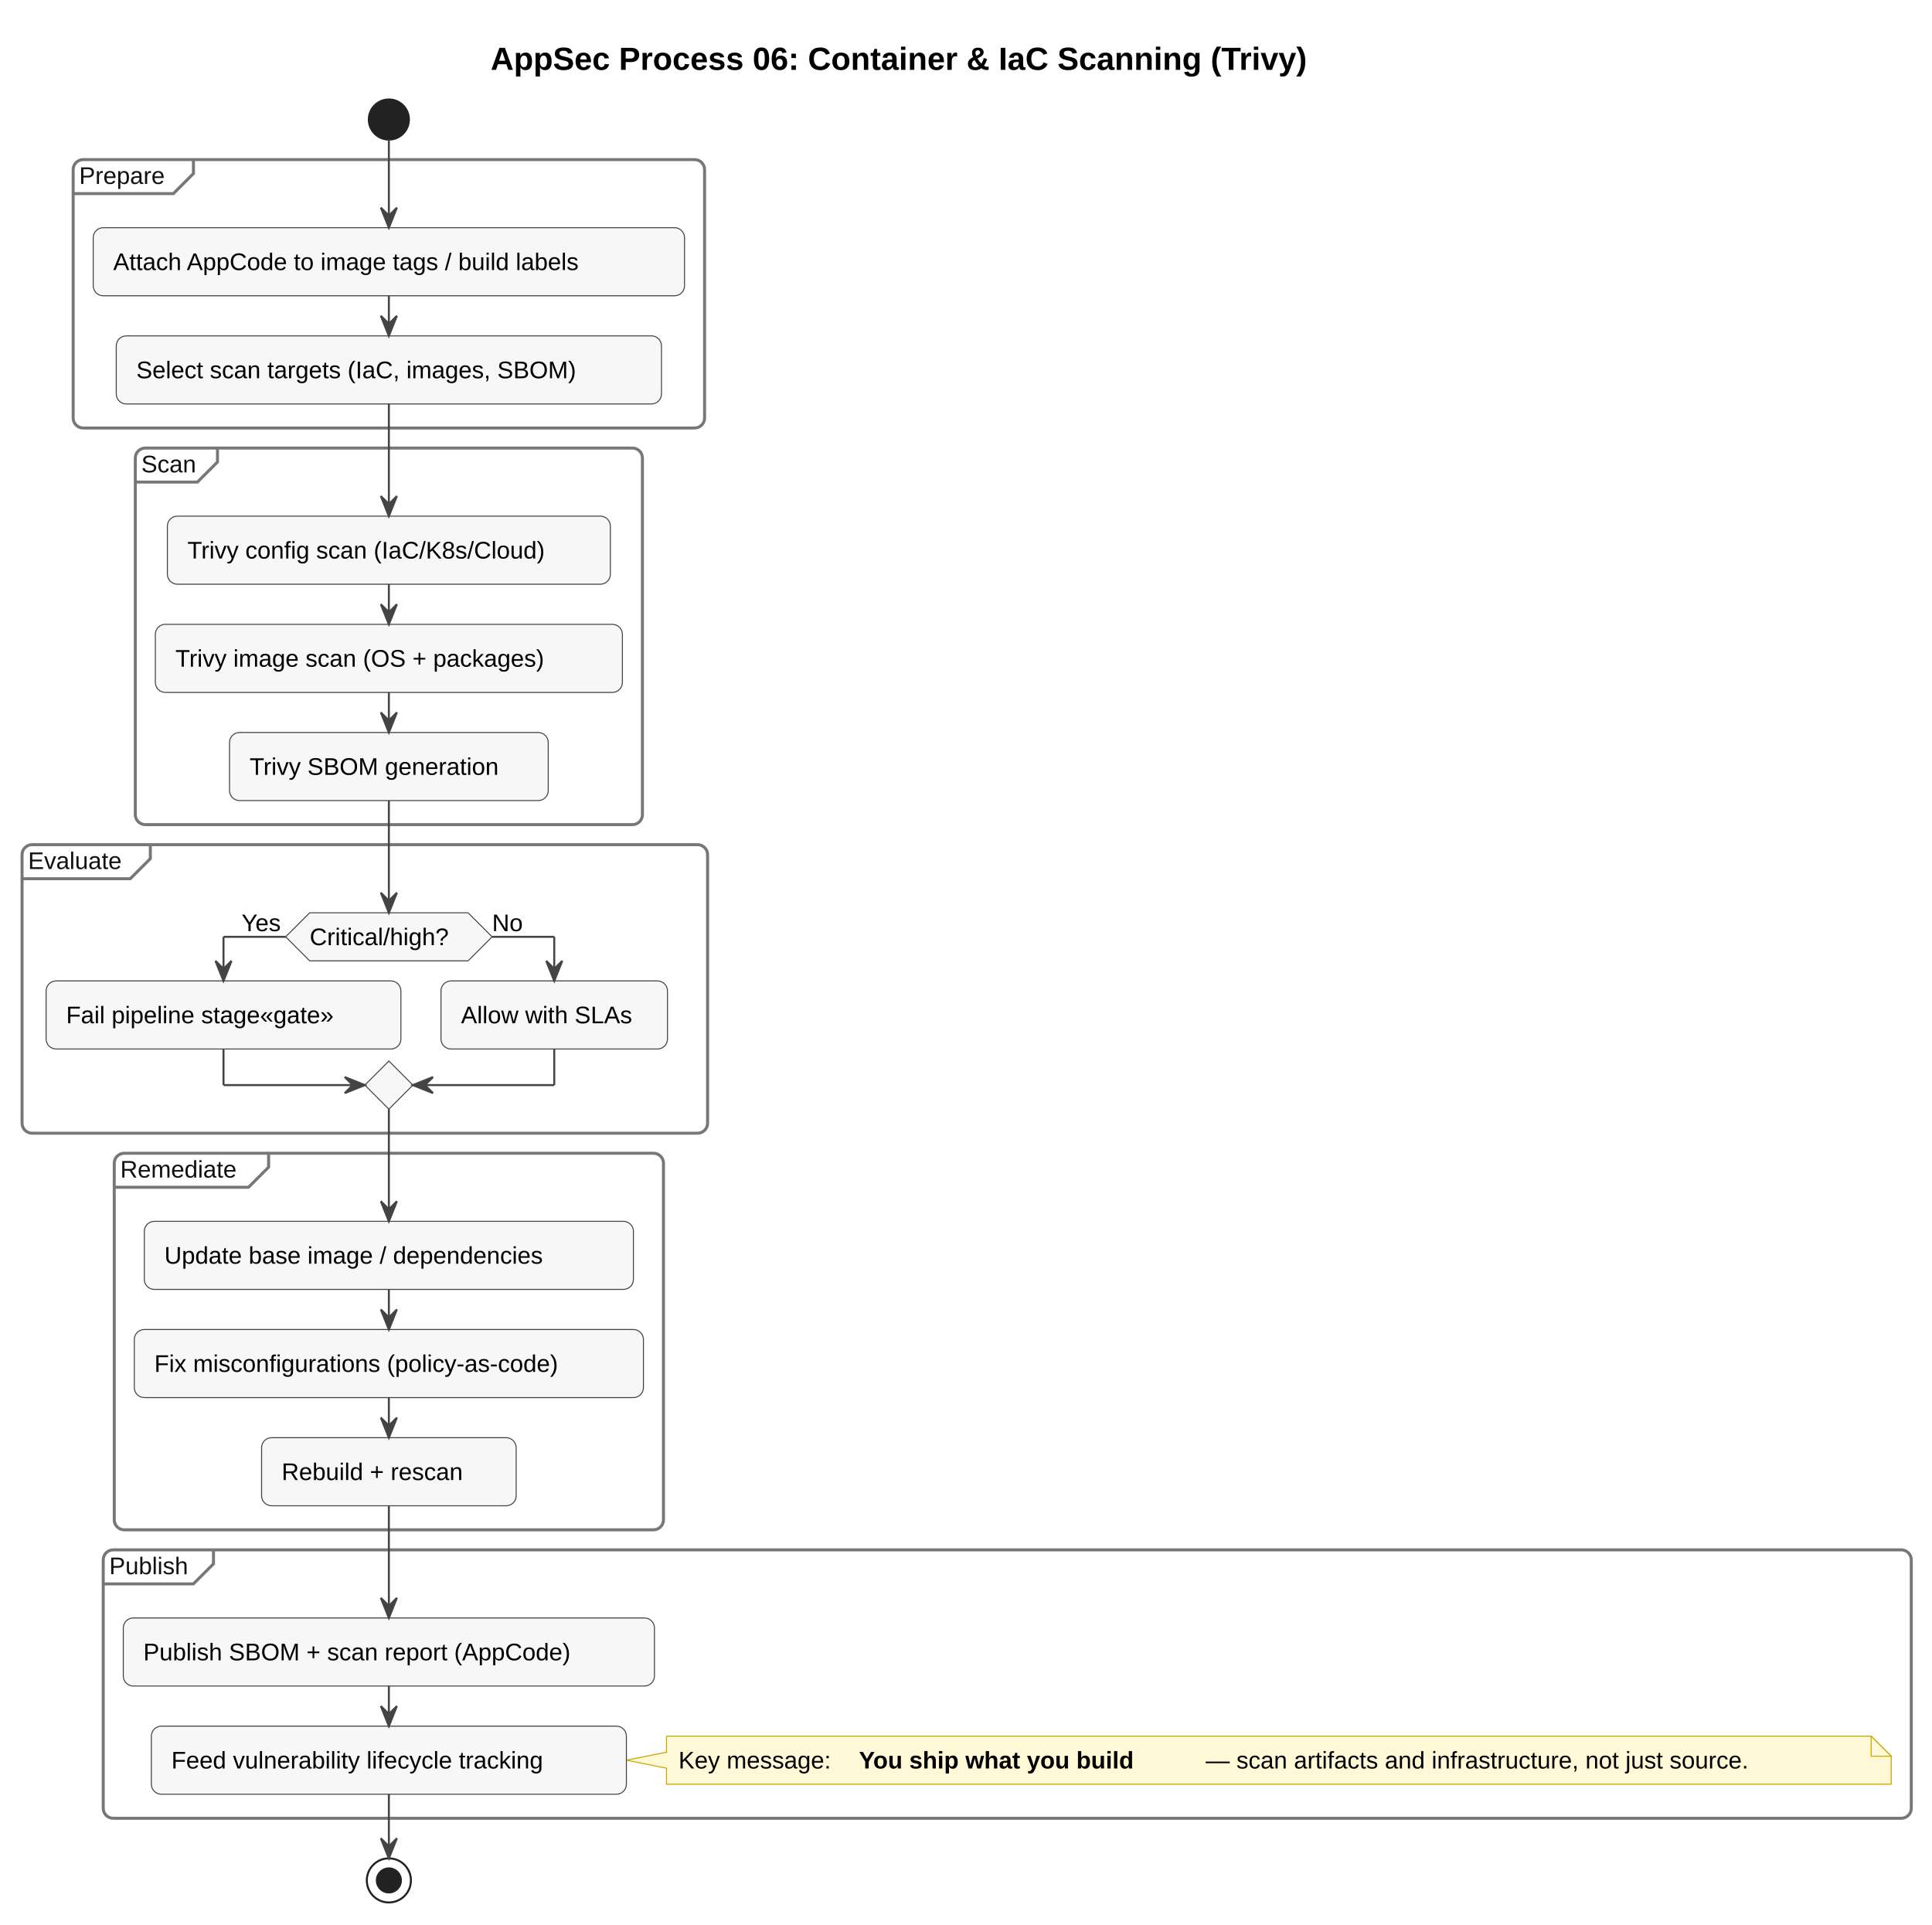
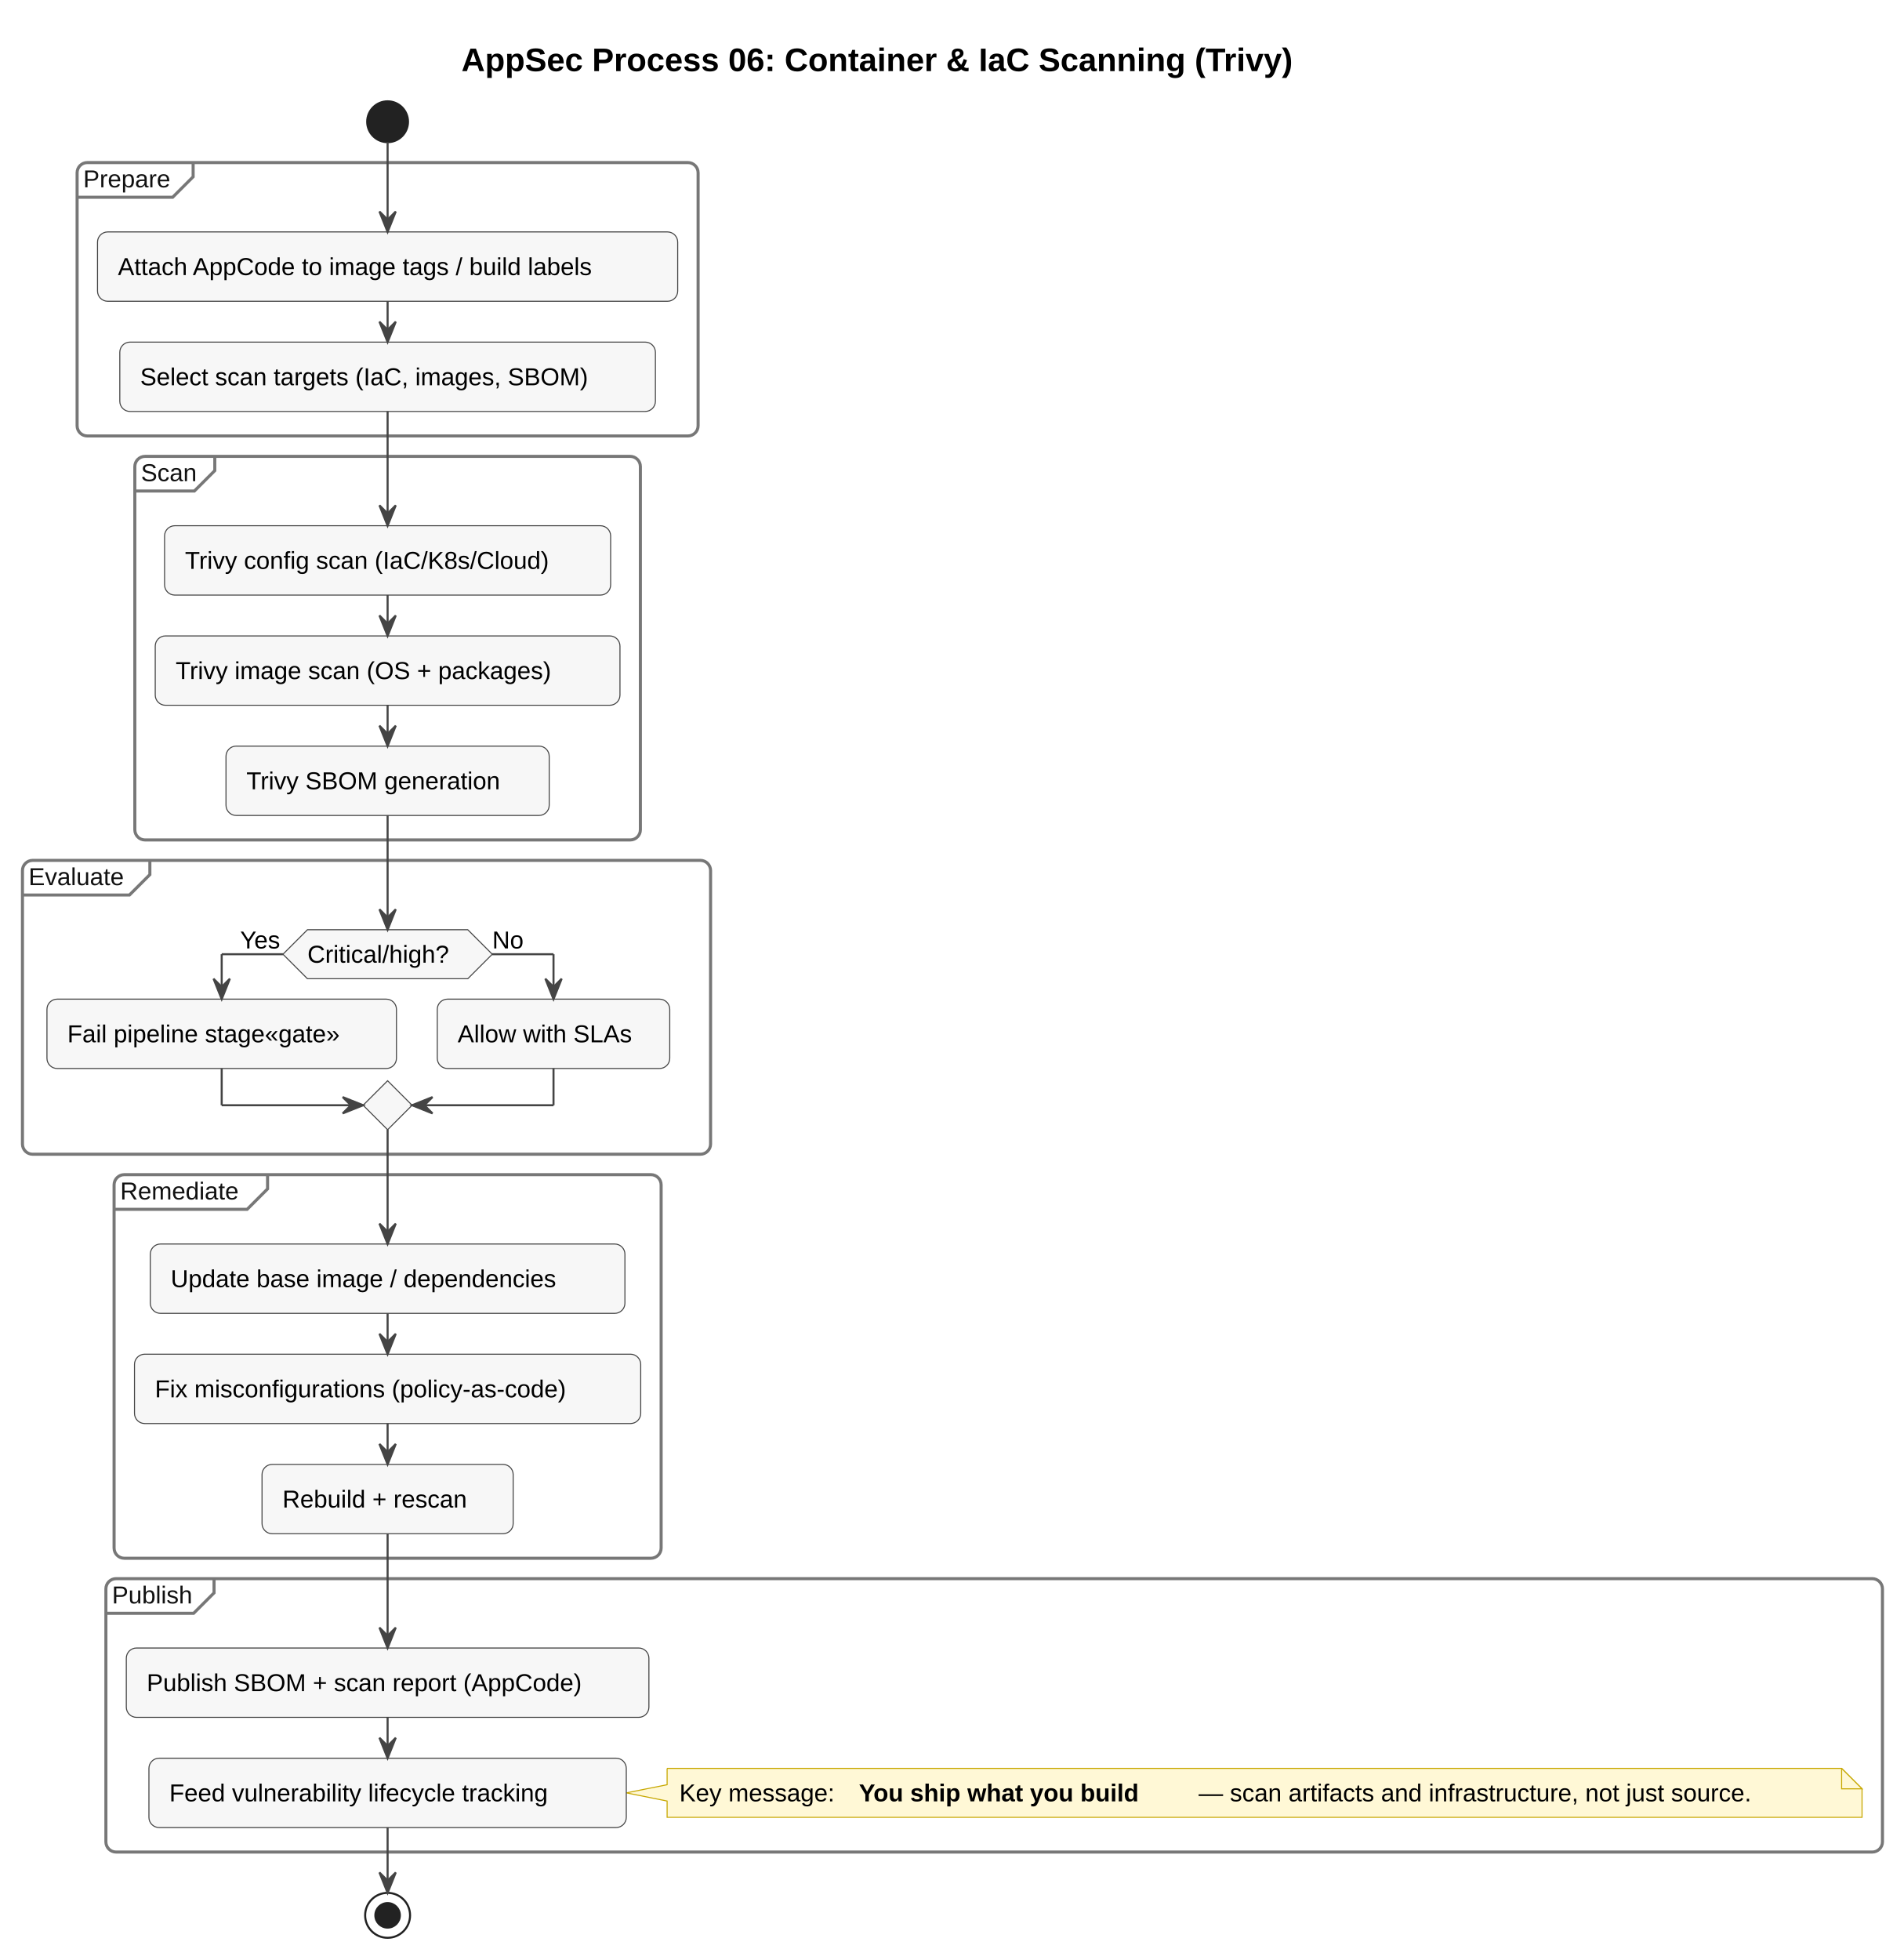
- <svg xmlns="http://www.w3.org/2000/svg" contentStyleType="text/css" height="1500px" preserveAspectRatio="none" style="width:1506px;height:1500px;background:#FFFFFF;" version="1.1" viewBox="0 0 1506 1500" width="1506.25px" zoomAndPan="magnify">
+ <svg xmlns="http://www.w3.org/2000/svg" contentStyleType="text/css" data-diagram-type="ACTIVITY" height="1500px" preserveAspectRatio="none" style="width:1457px;height:1500px;background:#FFFFFF;" version="1.1" viewBox="0 0 1457 1500" width="1457.812px" zoomAndPan="magnify">
  <defs />
  <g>
-     <text fill="#000000" font-family="Arial" font-size="25" font-weight="bold" lengthAdjust="spacing" textLength="737.5" x="382.422" y="54.456">AppSec Process 06: Container &amp; IaC Scanning (Trivy)</text>
-     <ellipse cx="303.125" cy="93.164" fill="#222222" rx="15.625" ry="15.625" style="stroke:#222222;stroke-width:1.562;" />
-     <rect fill="none" height="209.228" rx="7.812" ry="7.812" style="stroke:#777777;stroke-width:2.344;" width="492.188" x="57.031" y="124.414" />
-     <path d="M150.781,124.414 L150.781,135.303 L135.156,150.928 L57.031,150.928 " fill="none" style="stroke:#777777;stroke-width:2.344;" />
-     <text fill="#111111" font-family="Arial" font-size="18.75" lengthAdjust="spacing" textLength="78.125" x="61.719" y="143.381">Prepare</text>
-     <rect fill="#F7F7F7" height="53.076" rx="7.812" ry="7.812" style="stroke:#444444;stroke-width:0.781;" width="460.938" x="72.656" y="177.49" />
-     <text fill="#000000" font-family="Arial" font-size="18.75" lengthAdjust="spacing" textLength="429.688" x="88.281" y="210.519">Attach AppCode to image tags / build labels</text>
-     <rect fill="#F7F7F7" height="53.076" rx="7.812" ry="7.812" style="stroke:#444444;stroke-width:0.781;" width="425" x="90.625" y="261.816" />
-     <text fill="#000000" font-family="Arial" font-size="18.75" lengthAdjust="spacing" textLength="393.75" x="106.25" y="294.846">Select scan targets (IaC, images, SBOM)</text>
-     <rect fill="none" height="293.555" rx="7.812" ry="7.812" style="stroke:#777777;stroke-width:2.344;" width="395.312" x="105.469" y="349.268" />
-     <path d="M169.531,349.268 L169.531,360.156 L153.906,375.781 L105.469,375.781 " fill="none" style="stroke:#777777;stroke-width:2.344;" />
-     <text fill="#111111" font-family="Arial" font-size="18.75" lengthAdjust="spacing" textLength="48.438" x="110.156" y="368.234">Scan</text>
-     <rect fill="#F7F7F7" height="53.076" rx="7.812" ry="7.812" style="stroke:#444444;stroke-width:0.781;" width="345.312" x="130.469" y="402.344" />
-     <text fill="#000000" font-family="Arial" font-size="18.75" lengthAdjust="spacing" textLength="314.062" x="146.094" y="435.373">Trivy config scan (IaC/K8s/Cloud)</text>
-     <rect fill="#F7F7F7" height="53.076" rx="7.812" ry="7.812" style="stroke:#444444;stroke-width:0.781;" width="364.062" x="121.094" y="486.67" />
-     <text fill="#000000" font-family="Arial" font-size="18.75" lengthAdjust="spacing" textLength="332.812" x="136.719" y="519.699">Trivy image scan (OS + packages)</text>
-     <rect fill="#F7F7F7" height="53.076" rx="7.812" ry="7.812" style="stroke:#444444;stroke-width:0.781;" width="248.438" x="178.906" y="570.996" />
-     <text fill="#000000" font-family="Arial" font-size="18.75" lengthAdjust="spacing" textLength="217.188" x="194.531" y="604.025">Trivy SBOM generation</text>
-     <rect fill="none" height="224.902" rx="7.812" ry="7.812" style="stroke:#777777;stroke-width:2.344;" width="534.375" x="17.188" y="658.447" />
-     <path d="M117.188,658.447 L117.188,669.336 L101.562,684.961 L17.188,684.961 " fill="none" style="stroke:#777777;stroke-width:2.344;" />
-     <text fill="#111111" font-family="Arial" font-size="18.75" lengthAdjust="spacing" textLength="84.375" x="21.875" y="677.414">Evaluate</text>
-     <polygon fill="#F7F7F7" points="241.406,711.523,364.844,711.523,383.594,730.273,364.844,749.023,241.406,749.023,222.656,730.273,241.406,711.523" style="stroke:#444444;stroke-width:0.781;" />
-     <text fill="#000000" font-family="Arial" font-size="18.75" lengthAdjust="spacing" textLength="123.438" x="241.406" y="736.764">Critical/high?</text>
-     <text fill="#000000" font-family="Arial" font-size="18.75" lengthAdjust="spacing" textLength="34.375" x="188.281" y="725.851">Yes</text>
-     <text fill="#000000" font-family="Arial" font-size="18.75" lengthAdjust="spacing" textLength="26.562" x="383.594" y="725.851">No</text>
-     <rect fill="#F7F7F7" height="53.076" rx="7.812" ry="7.812" style="stroke:#444444;stroke-width:0.781;" width="276.562" x="35.938" y="764.648" />
-     <text fill="#000000" font-family="Arial" font-size="18.75" lengthAdjust="spacing" textLength="245.312" x="51.562" y="797.678">Fail pipeline stage«gate»</text>
-     <rect fill="#F7F7F7" height="53.076" rx="7.812" ry="7.812" style="stroke:#444444;stroke-width:0.781;" width="176.562" x="343.75" y="764.648" />
-     <text fill="#000000" font-family="Arial" font-size="18.75" lengthAdjust="spacing" textLength="145.312" x="359.375" y="797.678">Allow with SLAs</text>
-     <polygon fill="#F7F7F7" points="303.125,827.1,321.875,845.85,303.125,864.6,284.375,845.85,303.125,827.1" style="stroke:#444444;stroke-width:0.781;" />
-     <rect fill="none" height="293.555" rx="7.812" ry="7.812" style="stroke:#777777;stroke-width:2.344;" width="428.125" x="89.062" y="898.975" />
-     <path d="M209.375,898.975 L209.375,909.863 L193.75,925.488 L89.062,925.488 " fill="none" style="stroke:#777777;stroke-width:2.344;" />
-     <text fill="#111111" font-family="Arial" font-size="18.75" lengthAdjust="spacing" textLength="104.688" x="93.75" y="917.941">Remediate</text>
-     <rect fill="#F7F7F7" height="53.076" rx="7.812" ry="7.812" style="stroke:#444444;stroke-width:0.781;" width="381.25" x="112.5" y="952.051" />
-     <text fill="#000000" font-family="Arial" font-size="18.75" lengthAdjust="spacing" textLength="350" x="128.125" y="985.08">Update base image / dependencies</text>
-     <rect fill="#F7F7F7" height="53.076" rx="7.812" ry="7.812" style="stroke:#444444;stroke-width:0.781;" width="396.875" x="104.688" y="1036.377" />
-     <text fill="#000000" font-family="Arial" font-size="18.75" lengthAdjust="spacing" textLength="365.625" x="120.312" y="1069.406">Fix misconfigurations (policy-as-code)</text>
-     <rect fill="#F7F7F7" height="53.076" rx="7.812" ry="7.812" style="stroke:#444444;stroke-width:0.781;" width="198.438" x="203.906" y="1120.703" />
-     <text fill="#000000" font-family="Arial" font-size="18.75" lengthAdjust="spacing" textLength="167.188" x="219.531" y="1153.732">Rebuild + rescan</text>
-     <rect fill="none" height="209.228" rx="7.812" ry="7.812" style="stroke:#777777;stroke-width:2.344;" width="1409.375" x="80.469" y="1208.154" />
-     <path d="M166.406,1208.154 L166.406,1219.043 L150.781,1234.668 L80.469,1234.668 " fill="none" style="stroke:#777777;stroke-width:2.344;" />
-     <text fill="#111111" font-family="Arial" font-size="18.75" lengthAdjust="spacing" textLength="70.312" x="85.156" y="1227.121">Publish</text>
-     <rect fill="#F7F7F7" height="53.076" rx="7.812" ry="7.812" style="stroke:#444444;stroke-width:0.781;" width="414.062" x="96.094" y="1261.23" />
-     <text fill="#000000" font-family="Arial" font-size="18.75" lengthAdjust="spacing" textLength="382.812" x="111.719" y="1294.26">Publish SBOM + scan report (AppCode)</text>
-     <path d="M519.531,1353.369 L519.531,1365.845 L488.281,1372.095 L519.531,1378.345 L519.531,1390.82 A0,0 0 0 0 519.531,1390.82 L1474.219,1390.82 A0,0 0 0 0 1474.219,1390.82 L1474.219,1368.994 L1458.594,1353.369 L519.531,1353.369 A0,0 0 0 0 519.531,1353.369 " fill="#FFF8D6" style="stroke:#C7A700;stroke-width:0.781;" />
-     <path d="M1458.594,1353.369 L1458.594,1368.994 L1474.219,1368.994 L1458.594,1353.369 " fill="#FFF8D6" style="stroke:#C7A700;stroke-width:0.781;" />
-     <text fill="#000000" font-family="Arial" font-size="18.75" lengthAdjust="spacing" textLength="134.375" x="528.906" y="1378.586">Key message:</text>
-     <text fill="#000000" font-family="Arial" font-size="18.75" font-weight="bold" lengthAdjust="spacing" textLength="264.062" x="669.531" y="1378.586">You ship what you build</text>
-     <text fill="#000000" font-family="Arial" font-size="18.75" lengthAdjust="spacing" textLength="510.938" x="939.844" y="1378.586">— scan artifacts and infrastructure, not just source.</text>
-     <rect fill="#F7F7F7" height="53.076" rx="7.812" ry="7.812" style="stroke:#444444;stroke-width:0.781;" width="370.312" x="117.969" y="1345.557" />
-     <text fill="#000000" font-family="Arial" font-size="18.75" lengthAdjust="spacing" textLength="339.062" x="133.594" y="1378.586">Feed vulnerability lifecycle tracking</text>
-     <ellipse cx="303.125" cy="1465.82" fill="none" rx="17.188" ry="17.188" style="stroke:#222222;stroke-width:1.562;" />
-     <ellipse cx="303.125" cy="1465.82" fill="#222222" rx="9.375" ry="9.375" style="stroke:#222222;stroke-width:1.562;" />
-     <line style="stroke:#444444;stroke-width:1.562;" x1="303.125" x2="303.125" y1="230.566" y2="261.816" />
-     <polygon fill="#444444" points="296.875,246.191,303.125,261.816,309.375,246.191,303.125,252.441" style="stroke:#444444;stroke-width:1.562;" />
-     <line style="stroke:#444444;stroke-width:1.562;" x1="303.125" x2="303.125" y1="108.789" y2="177.49" />
-     <polygon fill="#444444" points="296.875,161.865,303.125,177.49,309.375,161.865,303.125,168.115" style="stroke:#444444;stroke-width:1.562;" />
-     <line style="stroke:#444444;stroke-width:1.562;" x1="303.125" x2="303.125" y1="455.42" y2="486.67" />
-     <polygon fill="#444444" points="296.875,471.045,303.125,486.67,309.375,471.045,303.125,477.295" style="stroke:#444444;stroke-width:1.562;" />
-     <line style="stroke:#444444;stroke-width:1.562;" x1="303.125" x2="303.125" y1="539.746" y2="570.996" />
-     <polygon fill="#444444" points="296.875,555.371,303.125,570.996,309.375,555.371,303.125,561.621" style="stroke:#444444;stroke-width:1.562;" />
-     <line style="stroke:#444444;stroke-width:1.562;" x1="303.125" x2="303.125" y1="314.893" y2="402.344" />
-     <polygon fill="#444444" points="296.875,386.719,303.125,402.344,309.375,386.719,303.125,392.969" style="stroke:#444444;stroke-width:1.562;" />
-     <line style="stroke:#444444;stroke-width:1.562;" x1="222.656" x2="174.219" y1="730.273" y2="730.273" />
-     <line style="stroke:#444444;stroke-width:1.562;" x1="174.219" x2="174.219" y1="730.273" y2="764.648" />
-     <polygon fill="#444444" points="167.969,749.023,174.219,764.648,180.469,749.023,174.219,755.273" style="stroke:#444444;stroke-width:1.562;" />
-     <line style="stroke:#444444;stroke-width:1.562;" x1="383.594" x2="432.031" y1="730.273" y2="730.273" />
-     <line style="stroke:#444444;stroke-width:1.562;" x1="432.031" x2="432.031" y1="730.273" y2="764.648" />
-     <polygon fill="#444444" points="425.781,749.023,432.031,764.648,438.281,749.023,432.031,755.273" style="stroke:#444444;stroke-width:1.562;" />
-     <line style="stroke:#444444;stroke-width:1.562;" x1="174.219" x2="174.219" y1="817.725" y2="845.85" />
-     <line style="stroke:#444444;stroke-width:1.562;" x1="174.219" x2="284.375" y1="845.85" y2="845.85" />
-     <polygon fill="#444444" points="268.75,839.6,284.375,845.85,268.75,852.1,275,845.85" style="stroke:#444444;stroke-width:1.562;" />
-     <line style="stroke:#444444;stroke-width:1.562;" x1="432.031" x2="432.031" y1="817.725" y2="845.85" />
-     <line style="stroke:#444444;stroke-width:1.562;" x1="432.031" x2="321.875" y1="845.85" y2="845.85" />
-     <polygon fill="#444444" points="337.5,839.6,321.875,845.85,337.5,852.1,331.25,845.85" style="stroke:#444444;stroke-width:1.562;" />
-     <line style="stroke:#444444;stroke-width:1.562;" x1="303.125" x2="303.125" y1="624.072" y2="711.523" />
-     <polygon fill="#444444" points="296.875,695.898,303.125,711.523,309.375,695.898,303.125,702.148" style="stroke:#444444;stroke-width:1.562;" />
-     <line style="stroke:#444444;stroke-width:1.562;" x1="303.125" x2="303.125" y1="1005.127" y2="1036.377" />
-     <polygon fill="#444444" points="296.875,1020.752,303.125,1036.377,309.375,1020.752,303.125,1027.002" style="stroke:#444444;stroke-width:1.562;" />
-     <line style="stroke:#444444;stroke-width:1.562;" x1="303.125" x2="303.125" y1="1089.453" y2="1120.703" />
-     <polygon fill="#444444" points="296.875,1105.078,303.125,1120.703,309.375,1105.078,303.125,1111.328" style="stroke:#444444;stroke-width:1.562;" />
-     <line style="stroke:#444444;stroke-width:1.562;" x1="303.125" x2="303.125" y1="864.6" y2="952.051" />
-     <polygon fill="#444444" points="296.875,936.426,303.125,952.051,309.375,936.426,303.125,942.676" style="stroke:#444444;stroke-width:1.562;" />
-     <line style="stroke:#444444;stroke-width:1.562;" x1="303.125" x2="303.125" y1="1314.307" y2="1345.557" />
-     <polygon fill="#444444" points="296.875,1329.932,303.125,1345.557,309.375,1329.932,303.125,1336.182" style="stroke:#444444;stroke-width:1.562;" />
-     <line style="stroke:#444444;stroke-width:1.562;" x1="303.125" x2="303.125" y1="1173.779" y2="1261.23" />
-     <polygon fill="#444444" points="296.875,1245.605,303.125,1261.23,309.375,1245.605,303.125,1251.855" style="stroke:#444444;stroke-width:1.562;" />
-     <line style="stroke:#444444;stroke-width:1.562;" x1="303.125" x2="303.125" y1="1398.633" y2="1448.633" />
-     <polygon fill="#444444" points="296.875,1433.008,303.125,1448.633,309.375,1433.008,303.125,1439.258" style="stroke:#444444;stroke-width:1.562;" />
+     <g class="title" data-source-line="2">
+       <text fill="#000000" font-family="Arial" font-size="25" font-weight="bold" lengthAdjust="spacing" textLength="747.058" x="353.177" y="54.456">AppSec Process 06: Container &amp; IaC Scanning (Trivy)</text>
+     </g>
+     <ellipse cx="296.689" cy="93.164" fill="#222222" rx="15.625" ry="15.625" style="stroke:#222222;stroke-width:1.562;" />
+     <rect fill="none" height="209.228" rx="7.812" ry="7.812" style="stroke:#777777;stroke-width:2.344;" width="475.339" x="59.02" y="124.414" />
+     <path d="M147.832,124.414 L147.832,135.303 L132.207,150.928 L59.02,150.928" fill="none" style="stroke:#777777;stroke-width:2.344;" />
+     <text fill="#111111" font-family="Arial" font-size="18.75" lengthAdjust="spacing" textLength="73.187" x="63.707" y="143.381">Prepare</text>
+     <rect fill="#F7F7F7" height="53.076" rx="7.812" ry="7.812" style="stroke:#444444;stroke-width:0.781;" width="444.089" x="74.644" y="177.49" />
+     <text fill="#000000" font-family="Arial" font-size="18.75" lengthAdjust="spacing" textLength="412.839" x="90.269" y="210.519">Attach AppCode to image tags / build labels</text>
+     <rect fill="#F7F7F7" height="53.076" rx="7.812" ry="7.812" style="stroke:#444444;stroke-width:0.781;" width="409.985" x="91.696" y="261.816" />
+     <text fill="#000000" font-family="Arial" font-size="18.75" lengthAdjust="spacing" textLength="378.735" x="107.321" y="294.846">Select scan targets (IaC, images, SBOM)</text>
+     <rect fill="none" height="293.555" rx="7.812" ry="7.812" style="stroke:#777777;stroke-width:2.344;" width="386.972" x="103.203" y="349.268" />
+     <path d="M164.412,349.268 L164.412,360.156 L148.787,375.781 L103.203,375.781" fill="none" style="stroke:#777777;stroke-width:2.344;" />
+     <text fill="#111111" font-family="Arial" font-size="18.75" lengthAdjust="spacing" textLength="45.584" x="107.89" y="368.234">Scan</text>
+     <rect fill="#F7F7F7" height="53.076" rx="7.812" ry="7.812" style="stroke:#444444;stroke-width:0.781;" width="341.449" x="125.964" y="402.344" />
+     <text fill="#000000" font-family="Arial" font-size="18.75" lengthAdjust="spacing" textLength="310.199" x="141.589" y="435.373">Trivy config scan (IaC/K8s/Cloud)</text>
+     <rect fill="#F7F7F7" height="53.076" rx="7.812" ry="7.812" style="stroke:#444444;stroke-width:0.781;" width="355.722" x="118.828" y="486.67" />
+     <text fill="#000000" font-family="Arial" font-size="18.75" lengthAdjust="spacing" textLength="324.472" x="134.453" y="519.699">Trivy image scan (OS + packages)</text>
+     <rect fill="#F7F7F7" height="53.076" rx="7.812" ry="7.812" style="stroke:#444444;stroke-width:0.781;" width="247.406" x="172.986" y="570.996" />
+     <text fill="#000000" font-family="Arial" font-size="18.75" lengthAdjust="spacing" textLength="216.156" x="188.611" y="604.025">Trivy SBOM generation</text>
+     <rect fill="none" height="224.902" rx="7.812" ry="7.812" style="stroke:#777777;stroke-width:2.344;" width="526.715" x="17.188" y="658.447" />
+     <path d="M114.716,658.447 L114.716,669.336 L99.091,684.961 L17.188,684.961" fill="none" style="stroke:#777777;stroke-width:2.344;" />
+     <text fill="#111111" font-family="Arial" font-size="18.75" lengthAdjust="spacing" textLength="81.903" x="21.875" y="677.414">Evaluate</text>
+     <polygon fill="#F7F7F7" points="235.326,711.523,358.052,711.523,376.802,730.273,358.052,749.023,235.326,749.023,216.576,730.273,235.326,711.523" style="stroke:#444444;stroke-width:0.781;" />
+     <text fill="#000000" font-family="Arial" font-size="18.75" lengthAdjust="spacing" textLength="122.726" x="235.326" y="736.764">Critical/high?</text>
+     <text fill="#000000" font-family="Arial" font-size="18.75" lengthAdjust="spacing" textLength="32.758" x="183.818" y="725.851">Yes</text>
+     <text fill="#000000" font-family="Arial" font-size="18.75" lengthAdjust="spacing" textLength="25.497" x="376.802" y="725.851">No</text>
+     <rect fill="#F7F7F7" height="53.076" rx="7.812" ry="7.812" style="stroke:#444444;stroke-width:0.781;" width="267.52" x="35.938" y="764.648" />
+     <text fill="#000000" font-family="Arial" font-size="18.75" lengthAdjust="spacing" textLength="236.27" x="51.562" y="797.678">Fail pipeline stage«gate»</text>
+     <rect fill="#F7F7F7" height="53.076" rx="7.812" ry="7.812" style="stroke:#444444;stroke-width:0.781;" width="177.945" x="334.708" y="764.648" />
+     <text fill="#000000" font-family="Arial" font-size="18.75" lengthAdjust="spacing" textLength="146.695" x="350.333" y="797.678">Allow with SLAs</text>
+     <polygon fill="#F7F7F7" points="296.689,827.1,315.439,845.85,296.689,864.6,277.939,845.85,296.689,827.1" style="stroke:#444444;stroke-width:0.781;" />
+     <rect fill="none" height="293.555" rx="7.812" ry="7.812" style="stroke:#777777;stroke-width:2.344;" width="418.732" x="87.323" y="898.975" />
+     <path d="M204.8,898.975 L204.8,909.863 L189.175,925.488 L87.323,925.488" fill="none" style="stroke:#777777;stroke-width:2.344;" />
+     <text fill="#111111" font-family="Arial" font-size="18.75" lengthAdjust="spacing" textLength="101.852" x="92.01" y="917.941">Remediate</text>
+     <rect fill="#F7F7F7" height="53.076" rx="7.812" ry="7.812" style="stroke:#444444;stroke-width:0.781;" width="363.312" x="115.033" y="952.051" />
+     <text fill="#000000" font-family="Arial" font-size="18.75" lengthAdjust="spacing" textLength="332.062" x="130.658" y="985.08">Update base image / dependencies</text>
+     <rect fill="#F7F7F7" height="53.076" rx="7.812" ry="7.812" style="stroke:#444444;stroke-width:0.781;" width="387.482" x="102.948" y="1036.377" />
+     <text fill="#000000" font-family="Arial" font-size="18.75" lengthAdjust="spacing" textLength="356.232" x="118.573" y="1069.406">Fix misconfigurations (policy-as-code)</text>
+     <rect fill="#F7F7F7" height="53.076" rx="7.812" ry="7.812" style="stroke:#444444;stroke-width:0.781;" width="192.245" x="200.566" y="1120.703" />
+     <text fill="#000000" font-family="Arial" font-size="18.75" lengthAdjust="spacing" textLength="160.995" x="216.191" y="1153.732">Rebuild + rescan</text>
+     <rect fill="none" height="209.228" rx="7.812" ry="7.812" style="stroke:#777777;stroke-width:2.344;" width="1359.856" x="81.056" y="1208.154" />
+     <path d="M163.844,1208.154 L163.844,1219.043 L148.219,1234.668 L81.056,1234.668" fill="none" style="stroke:#777777;stroke-width:2.344;" />
+     <text fill="#111111" font-family="Arial" font-size="18.75" lengthAdjust="spacing" textLength="67.163" x="85.744" y="1227.121">Publish</text>
+     <rect fill="#F7F7F7" height="53.076" rx="7.812" ry="7.812" style="stroke:#444444;stroke-width:0.781;" width="400.015" x="96.681" y="1261.23" />
+     <text fill="#000000" font-family="Arial" font-size="18.75" lengthAdjust="spacing" textLength="368.765" x="112.306" y="1294.26">Publish SBOM + scan report (AppCode)</text>
+     <path d="M510.638,1353.369 L510.638,1365.845 L479.388,1372.095 L510.638,1378.345 L510.638,1390.82 A0,0 0 0 0 510.638,1390.82 L1425.287,1390.82 A0,0 0 0 0 1425.287,1390.82 L1425.287,1368.994 L1409.662,1353.369 L510.638,1353.369 A0,0 0 0 0 510.638,1353.369" fill="#FFF8D6" style="stroke:#C7A700;stroke-width:0.781;" />
+     <path d="M1409.662,1353.369 L1409.662,1368.994 L1425.287,1368.994 L1409.662,1353.369" fill="#FFF8D6" style="stroke:#C7A700;stroke-width:0.781;" />
+     <text fill="#000000" font-family="Arial" font-size="18.75" lengthAdjust="spacing" textLength="131.47" x="520.013" y="1378.586">Key message:</text>
+     <text fill="#000000" font-family="Arial" font-size="18.75" font-weight="bold" lengthAdjust="spacing" textLength="254.059" x="657.443" y="1378.586">You ship what you build</text>
+     <text fill="#000000" font-family="Arial" font-size="18.75" lengthAdjust="spacing" textLength="484.387" x="917.462" y="1378.586">— scan artifacts and infrastructure, not just source.</text>
+     <rect fill="#F7F7F7" height="53.076" rx="7.812" ry="7.812" style="stroke:#444444;stroke-width:0.781;" width="365.399" x="113.989" y="1345.557" />
+     <text fill="#000000" font-family="Arial" font-size="18.75" lengthAdjust="spacing" textLength="334.149" x="129.614" y="1378.586">Feed vulnerability lifecycle tracking</text>
+     <ellipse cx="296.689" cy="1465.82" fill="none" rx="17.188" ry="17.188" style="stroke:#222222;stroke-width:1.562;" />
+     <ellipse cx="296.689" cy="1465.82" fill="#222222" rx="9.375" ry="9.375" style="stroke:#222222;stroke-width:1.562;" />
+     <line style="stroke:#444444;stroke-width:1.562;" x1="296.689" x2="296.689" y1="230.566" y2="261.816" />
+     <polygon fill="#444444" points="290.439,246.191,296.689,261.816,302.939,246.191,296.689,252.441" style="stroke:#444444;stroke-width:1.562;" />
+     <line style="stroke:#444444;stroke-width:1.562;" x1="296.689" x2="296.689" y1="108.789" y2="177.49" />
+     <polygon fill="#444444" points="290.439,161.865,296.689,177.49,302.939,161.865,296.689,168.115" style="stroke:#444444;stroke-width:1.562;" />
+     <line style="stroke:#444444;stroke-width:1.562;" x1="296.689" x2="296.689" y1="455.42" y2="486.67" />
+     <polygon fill="#444444" points="290.439,471.045,296.689,486.67,302.939,471.045,296.689,477.295" style="stroke:#444444;stroke-width:1.562;" />
+     <line style="stroke:#444444;stroke-width:1.562;" x1="296.689" x2="296.689" y1="539.746" y2="570.996" />
+     <polygon fill="#444444" points="290.439,555.371,296.689,570.996,302.939,555.371,296.689,561.621" style="stroke:#444444;stroke-width:1.562;" />
+     <line style="stroke:#444444;stroke-width:1.562;" x1="296.689" x2="296.689" y1="314.893" y2="402.344" />
+     <polygon fill="#444444" points="290.439,386.719,296.689,402.344,302.939,386.719,296.689,392.969" style="stroke:#444444;stroke-width:1.562;" />
+     <line style="stroke:#444444;stroke-width:1.562;" x1="216.576" x2="169.698" y1="730.273" y2="730.273" />
+     <line style="stroke:#444444;stroke-width:1.562;" x1="169.698" x2="169.698" y1="730.273" y2="764.648" />
+     <polygon fill="#444444" points="163.448,749.023,169.698,764.648,175.948,749.023,169.698,755.273" style="stroke:#444444;stroke-width:1.562;" />
+     <line style="stroke:#444444;stroke-width:1.562;" x1="376.802" x2="423.68" y1="730.273" y2="730.273" />
+     <line style="stroke:#444444;stroke-width:1.562;" x1="423.68" x2="423.68" y1="730.273" y2="764.648" />
+     <polygon fill="#444444" points="417.43,749.023,423.68,764.648,429.93,749.023,423.68,755.273" style="stroke:#444444;stroke-width:1.562;" />
+     <line style="stroke:#444444;stroke-width:1.562;" x1="169.698" x2="169.698" y1="817.725" y2="845.85" />
+     <line style="stroke:#444444;stroke-width:1.562;" x1="169.698" x2="277.939" y1="845.85" y2="845.85" />
+     <polygon fill="#444444" points="262.314,839.6,277.939,845.85,262.314,852.1,268.564,845.85" style="stroke:#444444;stroke-width:1.562;" />
+     <line style="stroke:#444444;stroke-width:1.562;" x1="423.68" x2="423.68" y1="817.725" y2="845.85" />
+     <line style="stroke:#444444;stroke-width:1.562;" x1="423.68" x2="315.439" y1="845.85" y2="845.85" />
+     <polygon fill="#444444" points="331.064,839.6,315.439,845.85,331.064,852.1,324.814,845.85" style="stroke:#444444;stroke-width:1.562;" />
+     <line style="stroke:#444444;stroke-width:1.562;" x1="296.689" x2="296.689" y1="624.072" y2="711.523" />
+     <polygon fill="#444444" points="290.439,695.898,296.689,711.523,302.939,695.898,296.689,702.148" style="stroke:#444444;stroke-width:1.562;" />
+     <line style="stroke:#444444;stroke-width:1.562;" x1="296.689" x2="296.689" y1="1005.127" y2="1036.377" />
+     <polygon fill="#444444" points="290.439,1020.752,296.689,1036.377,302.939,1020.752,296.689,1027.002" style="stroke:#444444;stroke-width:1.562;" />
+     <line style="stroke:#444444;stroke-width:1.562;" x1="296.689" x2="296.689" y1="1089.453" y2="1120.703" />
+     <polygon fill="#444444" points="290.439,1105.078,296.689,1120.703,302.939,1105.078,296.689,1111.328" style="stroke:#444444;stroke-width:1.562;" />
+     <line style="stroke:#444444;stroke-width:1.562;" x1="296.689" x2="296.689" y1="864.6" y2="952.051" />
+     <polygon fill="#444444" points="290.439,936.426,296.689,952.051,302.939,936.426,296.689,942.676" style="stroke:#444444;stroke-width:1.562;" />
+     <line style="stroke:#444444;stroke-width:1.562;" x1="296.689" x2="296.689" y1="1314.307" y2="1345.557" />
+     <polygon fill="#444444" points="290.439,1329.932,296.689,1345.557,302.939,1329.932,296.689,1336.182" style="stroke:#444444;stroke-width:1.562;" />
+     <line style="stroke:#444444;stroke-width:1.562;" x1="296.689" x2="296.689" y1="1173.779" y2="1261.23" />
+     <polygon fill="#444444" points="290.439,1245.605,296.689,1261.23,302.939,1245.605,296.689,1251.855" style="stroke:#444444;stroke-width:1.562;" />
+     <line style="stroke:#444444;stroke-width:1.562;" x1="296.689" x2="296.689" y1="1398.633" y2="1448.633" />
+     <polygon fill="#444444" points="290.439,1433.008,296.689,1448.633,302.939,1433.008,296.689,1439.258" style="stroke:#444444;stroke-width:1.562;" />
  </g>
</svg>
